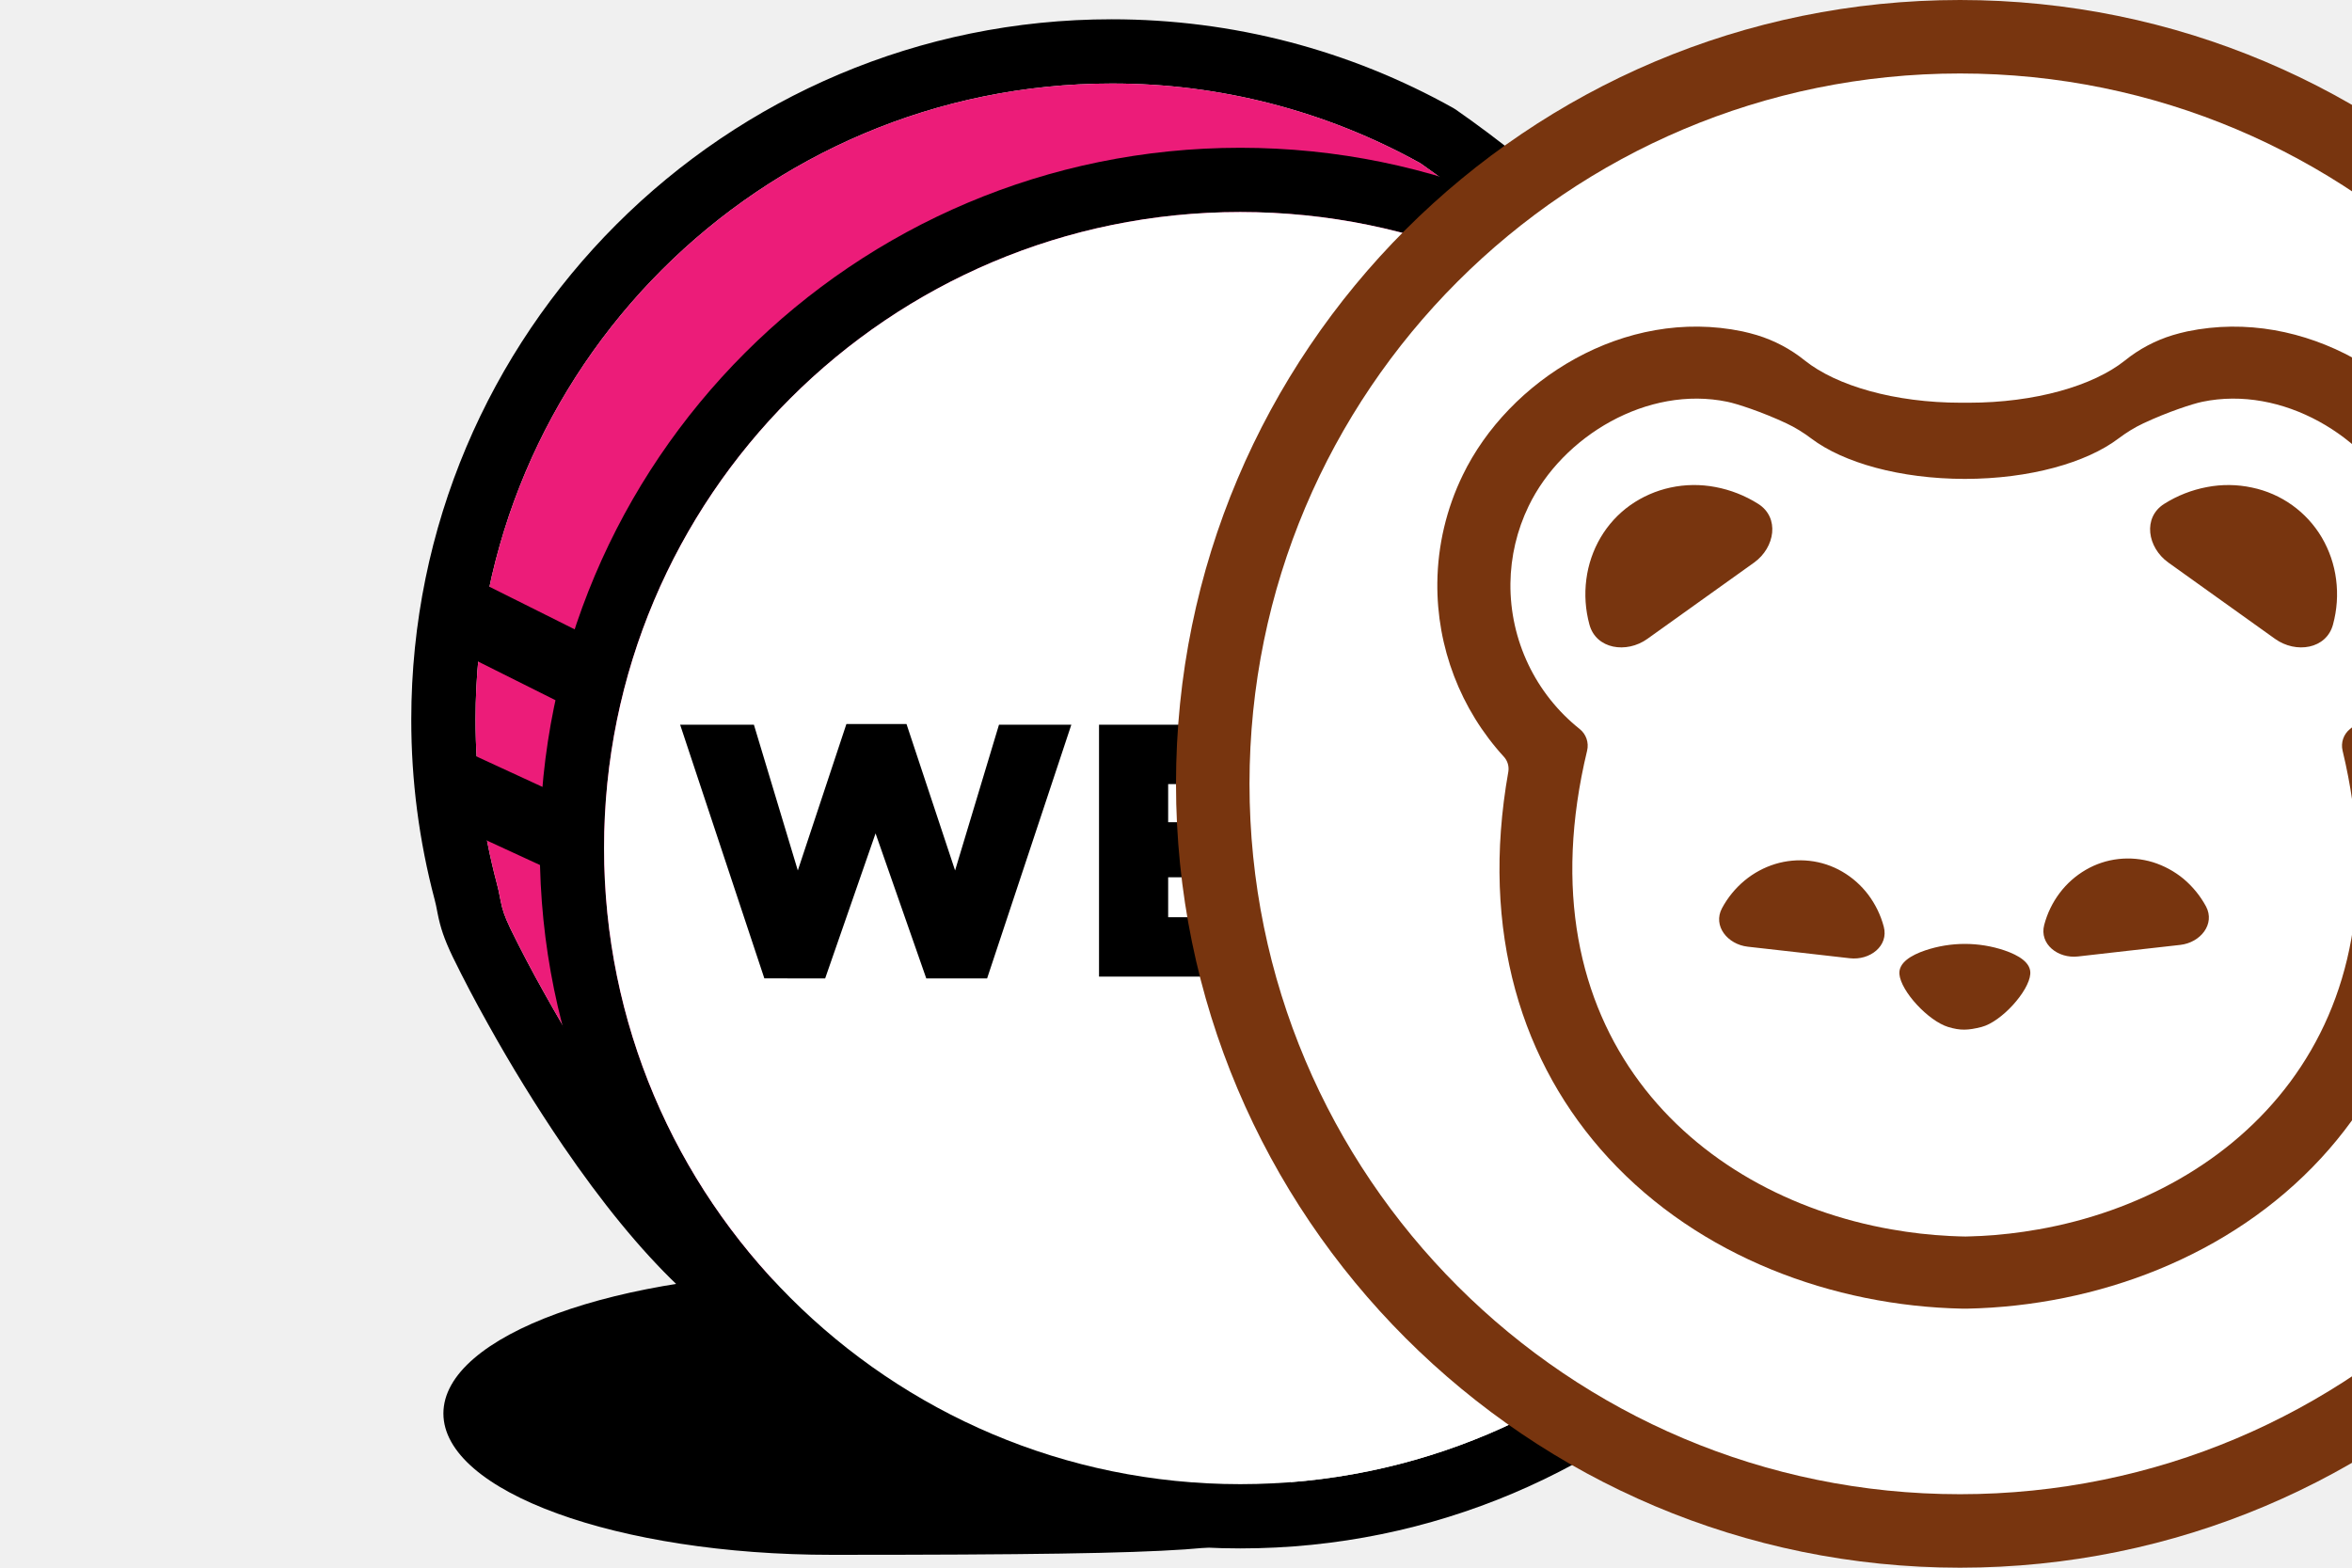
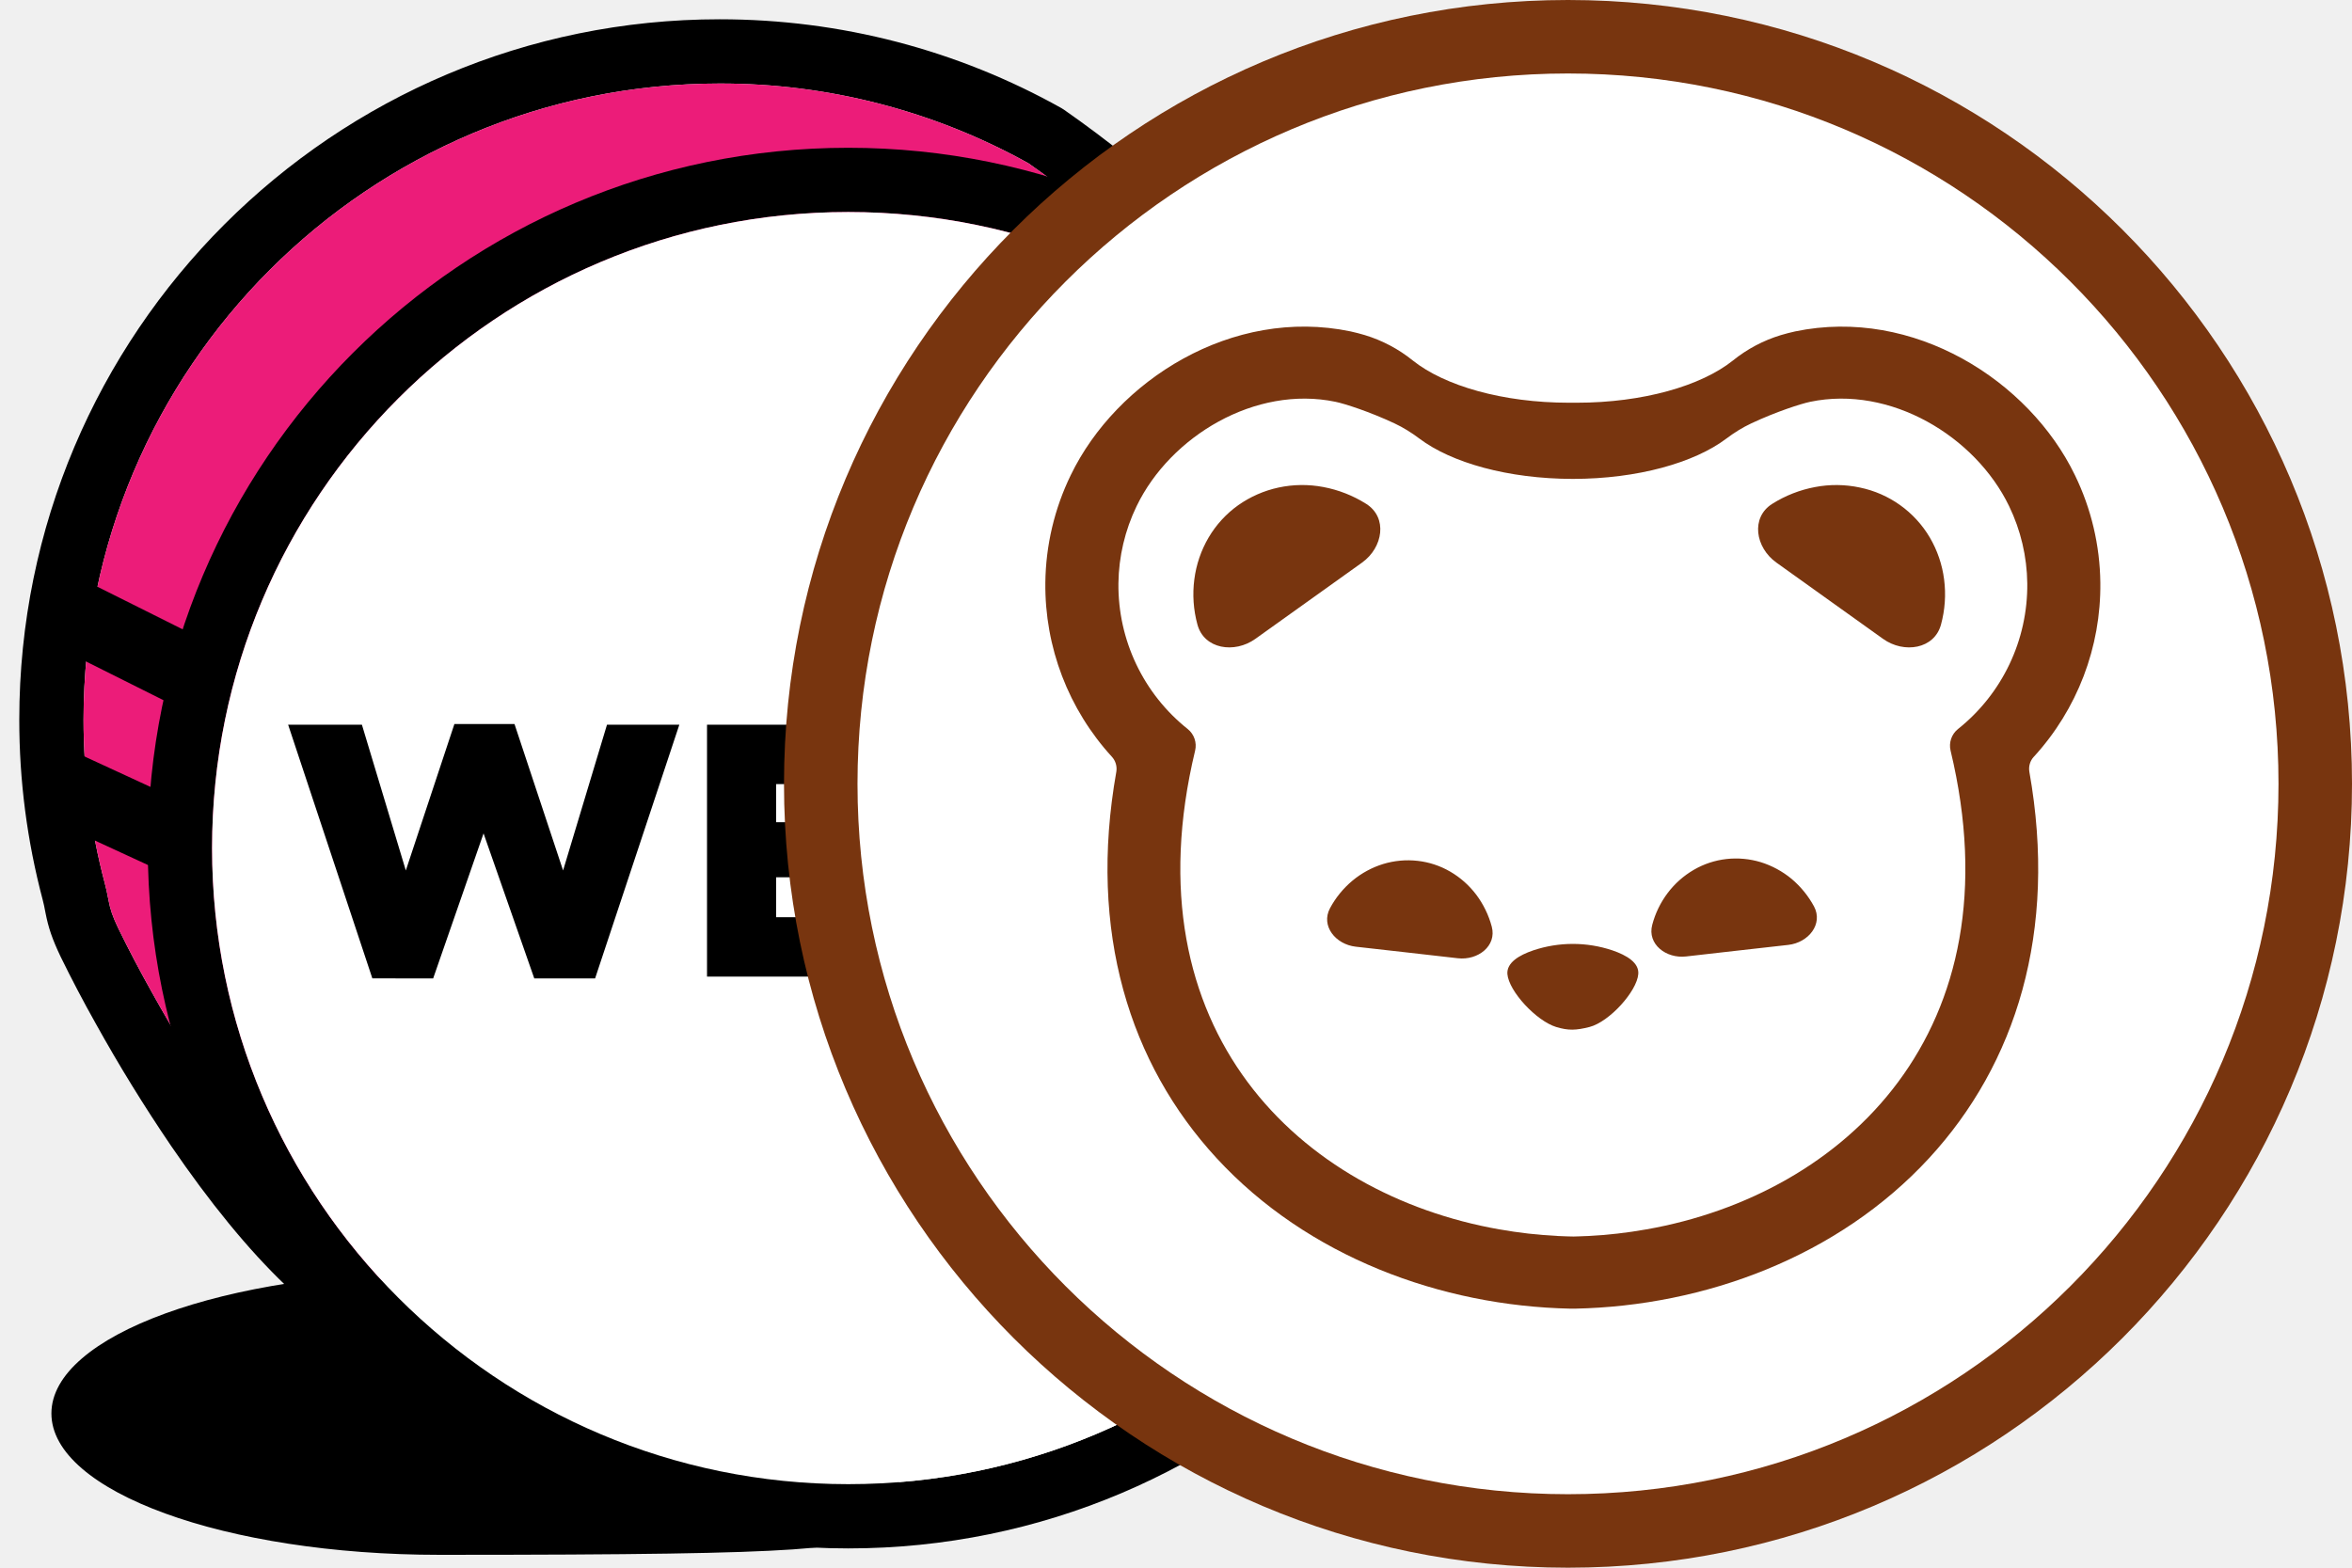
<svg xmlns="http://www.w3.org/2000/svg" viewBox="0 0 192 128">
-   <svg viewBox="0 0 128 128">
-     <path d="M35.884 126.95c32.172 0 32.172-.48 37.628-2.098 7.128-2.116-20.128-20.984-37.628-20.984s-31.688 5.168-31.688 11.54c0 6.376 14.188 11.542 31.688 11.542" />
-     <path d="m108.94 28.81 1.48 1.594-1.294 1.748c-41.96 56.734-66.132 82.42-76.388 78.976-6.246-2.1-12.51-8.41-18.776-17.574a130 130 0 0 1-6.15-9.988 108 108 0 0 1-2.862-5.452c-.702-1.474-1-2.38-1.234-3.572l-.028-.144q-.084-.475-.206-.942a57.2 57.2 0 0 1-1.908-14.702c0-31.58 25.6-57.18 57.18-57.18 9.894 0 19.428 2.518 27.878 7.244l.218.136q10.374 7.226 22.09 19.856M83.958 13.334A51.7 51.7 0 0 0 58.754 6.82C30.072 6.82 6.82 30.072 6.82 58.754c0 4.558.586 9.036 1.732 13.356.114.428.166.67.286 1.288l.024.128c.152.768.312 1.26.822 2.33a104 104 0 0 0 2.71 5.156c1.82 3.281 3.79 6.478 5.9 9.58 5.66 8.28 11.272 13.936 16.116 15.562 6.458 2.17 30.772-23.568 69.196-75.364Q93.138 19.748 83.958 13.334" />
-     <path fill="#EC1C79" d="M83.958 13.334A51.7 51.7 0 0 0 58.754 6.82C30.072 6.82 6.82 30.072 6.82 58.754c0 4.558.586 9.036 1.732 13.356.114.428.166.67.286 1.288l.024.128c.152.768.312 1.26.822 2.33a104 104 0 0 0 2.71 5.156c1.82 3.281 3.79 6.478 5.9 9.58 5.66 8.28 11.272 13.936 16.116 15.562 6.458 2.17 30.772-23.568 69.196-75.364Q93.138 19.748 83.958 13.334" />
-     <path d="M69.246 126.426c-31.58 0-57.18-25.6-57.18-57.18s25.6-57.18 57.18-57.18 57.18 25.6 57.18 57.18-25.6 57.18-57.18 57.18m0-5.246c28.682 0 51.934-23.252 51.934-51.934S97.928 17.312 69.246 17.312 17.312 40.564 17.312 69.246s23.252 51.934 51.934 51.934" />
-     <path fill="#fff" d="M69.246 121.18c28.682 0 51.934-23.252 51.934-51.934S97.928 17.312 69.246 17.312 17.312 40.564 17.312 69.246s23.252 51.934 51.934 51.934" />
-     <path d="m30.396 79.884-6.874-20.71h6.022l3.584 11.898 3.966-11.956H42l3.966 11.956 3.584-11.9h5.906L48.58 79.886h-4.966l-4.14-11.84-4.114 11.84zm27.32-.146V59.174h16.54v4.846H63.36v3.114h9.87v4.496h-9.87v3.26h11.046v4.848zm24.62 0v-15.57h-6.17v-4.994h18.038v4.994h-6.17v15.57zm14.364 0V59.174h5.7v7.696h7.314v-7.696h5.7v20.564h-5.7v-7.814H102.4v7.814zM4.98 52.988a2.937 2.937 0 1 1 2.628-5.254l8.394 4.196a2.938 2.938 0 0 1-2.628 5.254zm-.966 13.918a2.938 2.938 0 0 1 2.462-5.336l8.394 3.874a2.938 2.938 0 0 1-2.46 5.336z" />
-   </svg>
-   <svg x="64" viewBox="0 0 128 128">
-     <circle cx="64" cy="64" r="64" fill="#78350F" />
-     <circle cx="64" cy="64" r="58" fill="#fff" />
-     <path fill="#78350F" d="M47.52 41.136a10 10 0 0 0-3.486-1.37 9.2 9.2 0 0 0-3.668.042 9 9 0 0 0-3.288 1.442 8.6 8.6 0 0 0-2.414 2.634 9 9 0 0 0-1.168 3.424 9.4 9.4 0 0 0 .252 3.682c.538 2.012 3.024 2.396 4.732 1.172l4.352-3.112 4.364-3.12c1.706-1.226 2.104-3.674.324-4.794m46.014 2.748a8.66 8.66 0 0 0-5.702-4.076 9.2 9.2 0 0 0-3.668-.04 10 10 0 0 0-3.488 1.368c-1.78 1.12-1.38 3.568.326 4.792l4.364 3.122 4.352 3.112c1.708 1.224 4.194.84 4.732-1.172a9.4 9.4 0 0 0 .252-3.682 9 9 0 0 0-1.168-3.424M67.63 77.598a10.16 10.16 0 0 0-6.47 0c-1.16.394-2.172 1.006-2.108 1.928.116 1.412 2.36 3.828 3.982 4.326.992.3 1.614.28 2.72 0 1.622-.416 3.878-2.914 3.984-4.326.074-.922-.95-1.532-2.108-1.928m-11.118-4.544a7.2 7.2 0 0 0-2.128-1.888 6.8 6.8 0 0 0-2.666-.88 7 7 0 0 0-2.804.258c-.906.28-1.76.736-2.508 1.36a7.6 7.6 0 0 0-1.834 2.25c-.77 1.44.454 2.956 2.098 3.142l4.152.468 4.184.476c1.644.188 3.192-1.006 2.77-2.582a7.6 7.6 0 0 0-1.264-2.604m25.736-1.298a7.4 7.4 0 0 0-2.51-1.36 7 7 0 0 0-2.802-.258 6.8 6.8 0 0 0-2.666.882 7.2 7.2 0 0 0-2.13 1.888 7.5 7.5 0 0 0-1.264 2.604c-.42 1.576 1.128 2.77 2.76 2.582l4.186-.476 4.16-.468c1.646-.186 2.868-1.7 2.1-3.142a7.8 7.8 0 0 0-1.834-2.252" />
-     <path fill="#78350F" d="M102.018 61.8a20.7 20.7 0 0 0 5.438-14.22 20.6 20.6 0 0 0-2.076-8.788c-3.732-7.718-13.174-13.744-22.838-11.732q-.59.13-1.168.302a11.6 11.6 0 0 0-3.92 2.08c-2.582 2.06-7.326 3.44-12.752 3.44h-.616c-5.424 0-10.168-1.384-12.75-3.444a11.6 11.6 0 0 0-3.922-2.078 16 16 0 0 0-1.168-.302c-9.662-2.012-19.104 4.014-22.836 11.732a20.6 20.6 0 0 0-2.076 8.786 20.72 20.72 0 0 0 5.44 14.222 1.46 1.46 0 0 1 .356 1.204c-2.328 13.1 1.108 23.88 8.18 31.554 7.428 8.06 18.324 12.076 28.894 12.294h.382c10.568-.218 21.466-4.232 28.894-12.292 7.072-7.676 10.508-18.454 8.18-31.556a1.45 1.45 0 0 1 .356-1.204zm-6.186-2.272a1.74 1.74 0 0 0-.6 1.764c5.49 22.872-8.62 36.224-24.83 39.086h-.01a38 38 0 0 1-4.732.54c-.094 0-.2.01-.294.01-.296.02-.6.02-.896.032h-.074l-.02-.002h-.054c-.296-.01-.6-.01-.896-.03-.094 0-.2-.012-.296-.012a38 38 0 0 1-4.73-.54h-.012C42.18 97.516 28.068 84.164 33.56 61.29a1.74 1.74 0 0 0-.6-1.762 15 15 0 0 1-5.66-11.9 14.9 14.9 0 0 1 1.486-6.306c2.76-5.716 9.706-9.876 16.23-8.516.764.156 2.812.82 4.808 1.756.724.34 1.404.764 2.04 1.244 2.616 1.976 7.25 3.29 12.532 3.296 5.284-.004 9.92-1.32 12.534-3.294.636-.48 1.314-.904 2.04-1.244 1.994-.936 4.042-1.6 4.808-1.758 6.522-1.36 13.468 2.8 16.23 8.518a14.9 14.9 0 0 1 1.484 6.306 15 15 0 0 1-5.66 11.898" />
-   </svg>
+   <path d="M35.884 126.95c32.172 0 32.172-.48 37.628-2.098 7.128-2.116-20.128-20.984-37.628-20.984s-31.688 5.168-31.688 11.54c0 6.376 14.188 11.542 31.688 11.542" />
+   <path d="m108.94 28.81 1.48 1.594-1.294 1.748c-41.96 56.734-66.132 82.42-76.388 78.976-6.246-2.1-12.51-8.41-18.776-17.574a130 130 0 0 1-6.15-9.988 108 108 0 0 1-2.862-5.452c-.702-1.474-1-2.38-1.234-3.572l-.028-.144q-.084-.475-.206-.942a57.2 57.2 0 0 1-1.908-14.702c0-31.58 25.6-57.18 57.18-57.18 9.894 0 19.428 2.518 27.878 7.244l.218.136q10.374 7.226 22.09 19.856M83.958 13.334A51.7 51.7 0 0 0 58.754 6.82C30.072 6.82 6.82 30.072 6.82 58.754c0 4.558.586 9.036 1.732 13.356.114.428.166.67.286 1.288l.024.128c.152.768.312 1.26.822 2.33a104 104 0 0 0 2.71 5.156c1.82 3.281 3.79 6.478 5.9 9.58 5.66 8.28 11.272 13.936 16.116 15.562 6.458 2.17 30.772-23.568 69.196-75.364Q93.138 19.748 83.958 13.334" />
+   <path fill="#EC1C79" d="M83.958 13.334A51.7 51.7 0 0 0 58.754 6.82C30.072 6.82 6.82 30.072 6.82 58.754c0 4.558.586 9.036 1.732 13.356.114.428.166.67.286 1.288l.024.128c.152.768.312 1.26.822 2.33a104 104 0 0 0 2.71 5.156c1.82 3.281 3.79 6.478 5.9 9.58 5.66 8.28 11.272 13.936 16.116 15.562 6.458 2.17 30.772-23.568 69.196-75.364Q93.138 19.748 83.958 13.334" />
+   <path d="M69.246 126.426c-31.58 0-57.18-25.6-57.18-57.18s25.6-57.18 57.18-57.18 57.18 25.6 57.18 57.18-25.6 57.18-57.18 57.18m0-5.246c28.682 0 51.934-23.252 51.934-51.934S97.928 17.312 69.246 17.312 17.312 40.564 17.312 69.246s23.252 51.934 51.934 51.934" />
+   <path fill="#fff" d="M69.246 121.18c28.682 0 51.934-23.252 51.934-51.934S97.928 17.312 69.246 17.312 17.312 40.564 17.312 69.246s23.252 51.934 51.934 51.934" />
+   <path d="m30.396 79.884-6.874-20.71h6.022l3.584 11.898 3.966-11.956H42l3.966 11.956 3.584-11.9h5.906L48.58 79.886h-4.966l-4.14-11.84-4.114 11.84zm27.32-.146V59.174h16.54v4.846H63.36v3.114h9.87v4.496h-9.87v3.26h11.046v4.848zm24.62 0v-15.57h-6.17v-4.994h18.038v4.994h-6.17v15.57zm14.364 0V59.174h5.7v7.696h7.314v-7.696h5.7v20.564h-5.7v-7.814H102.4v7.814zM4.98 52.988a2.937 2.937 0 1 1 2.628-5.254l8.394 4.196a2.938 2.938 0 0 1-2.628 5.254zm-.966 13.918a2.938 2.938 0 0 1 2.462-5.336l8.394 3.874a2.938 2.938 0 0 1-2.46 5.336z" />
+   <circle cx="64" cy="64" r="64" fill="#78350F" transform="translate(64)" />
+   <circle cx="64" cy="64" r="58" fill="#fff" transform="translate(64)" />
+   <path fill="#78350F" d="M111.52 41.136a10 10 0 0 0-3.486-1.37 9.2 9.2 0 0 0-3.668.042 9 9 0 0 0-3.288 1.442 8.6 8.6 0 0 0-2.414 2.634 9 9 0 0 0-1.168 3.424 9.4 9.4 0 0 0 .252 3.682c.538 2.012 3.024 2.396 4.732 1.172l4.352-3.112 4.364-3.12c1.706-1.226 2.104-3.674.324-4.794m46.014 2.748a8.66 8.66 0 0 0-5.702-4.076 9.2 9.2 0 0 0-3.668-.04 10 10 0 0 0-3.488 1.368c-1.78 1.12-1.38 3.568.326 4.792l4.364 3.122 4.352 3.112c1.708 1.224 4.194.84 4.732-1.172a9.4 9.4 0 0 0 .252-3.682 9 9 0 0 0-1.168-3.424M131.63 77.598a10.16 10.16 0 0 0-6.47 0c-1.16.394-2.172 1.006-2.108 1.928.116 1.412 2.36 3.828 3.982 4.326.992.3 1.614.28 2.72 0 1.622-.416 3.878-2.914 3.984-4.326.074-.922-.95-1.532-2.108-1.928m-11.118-4.544a7.2 7.2 0 0 0-2.128-1.888 6.8 6.8 0 0 0-2.666-.88 7 7 0 0 0-2.804.258c-.906.28-1.76.736-2.508 1.36a7.6 7.6 0 0 0-1.834 2.25c-.77 1.44.454 2.956 2.098 3.142l4.152.468 4.184.476c1.644.188 3.192-1.006 2.77-2.582a7.6 7.6 0 0 0-1.264-2.604m25.736-1.298a7.4 7.4 0 0 0-2.51-1.36 7 7 0 0 0-2.802-.258 6.8 6.8 0 0 0-2.666.882 7.2 7.2 0 0 0-2.13 1.888 7.5 7.5 0 0 0-1.264 2.604c-.42 1.576 1.128 2.77 2.76 2.582l4.186-.476 4.16-.468c1.646-.186 2.868-1.7 2.1-3.142a7.8 7.8 0 0 0-1.834-2.252" />
+   <path fill="#78350F" d="M166.018 61.8a20.7 20.7 0 0 0 5.438-14.22 20.6 20.6 0 0 0-2.076-8.788c-3.732-7.718-13.174-13.744-22.838-11.732q-.59.13-1.168.302a11.6 11.6 0 0 0-3.92 2.08c-2.582 2.06-7.326 3.44-12.752 3.44h-.616c-5.424 0-10.168-1.384-12.75-3.444a11.6 11.6 0 0 0-3.922-2.078 16 16 0 0 0-1.168-.302c-9.662-2.012-19.104 4.014-22.836 11.732a20.6 20.6 0 0 0-2.076 8.786 20.72 20.72 0 0 0 5.44 14.222 1.46 1.46 0 0 1 .356 1.204c-2.328 13.1 1.108 23.88 8.18 31.554 7.428 8.06 18.324 12.076 28.894 12.294h.382c10.568-.218 21.466-4.232 28.894-12.292 7.072-7.676 10.508-18.454 8.18-31.556a1.45 1.45 0 0 1 .356-1.204zm-6.186-2.272a1.74 1.74 0 0 0-.6 1.764c5.49 22.872-8.62 36.224-24.83 39.086h-.01a38 38 0 0 1-4.732.54c-.094 0-.2.01-.294.01-.296.02-.6.02-.896.032h-.074l-.02-.002h-.054c-.296-.01-.6-.01-.896-.03-.094 0-.2-.012-.296-.012a38 38 0 0 1-4.73-.54h-.012c-16.208-2.86-30.32-16.212-24.828-39.086a1.74 1.74 0 0 0-.6-1.762 15 15 0 0 1-5.66-11.9 14.9 14.9 0 0 1 1.486-6.306c2.76-5.716 9.706-9.876 16.23-8.516.764.156 2.812.82 4.808 1.756.724.34 1.404.764 2.04 1.244 2.616 1.976 7.25 3.29 12.532 3.296 5.284-.004 9.92-1.32 12.534-3.294.636-.48 1.314-.904 2.04-1.244 1.994-.936 4.042-1.6 4.808-1.758 6.522-1.36 13.468 2.8 16.23 8.518a14.9 14.9 0 0 1 1.484 6.306 15 15 0 0 1-5.66 11.898" />
</svg>
